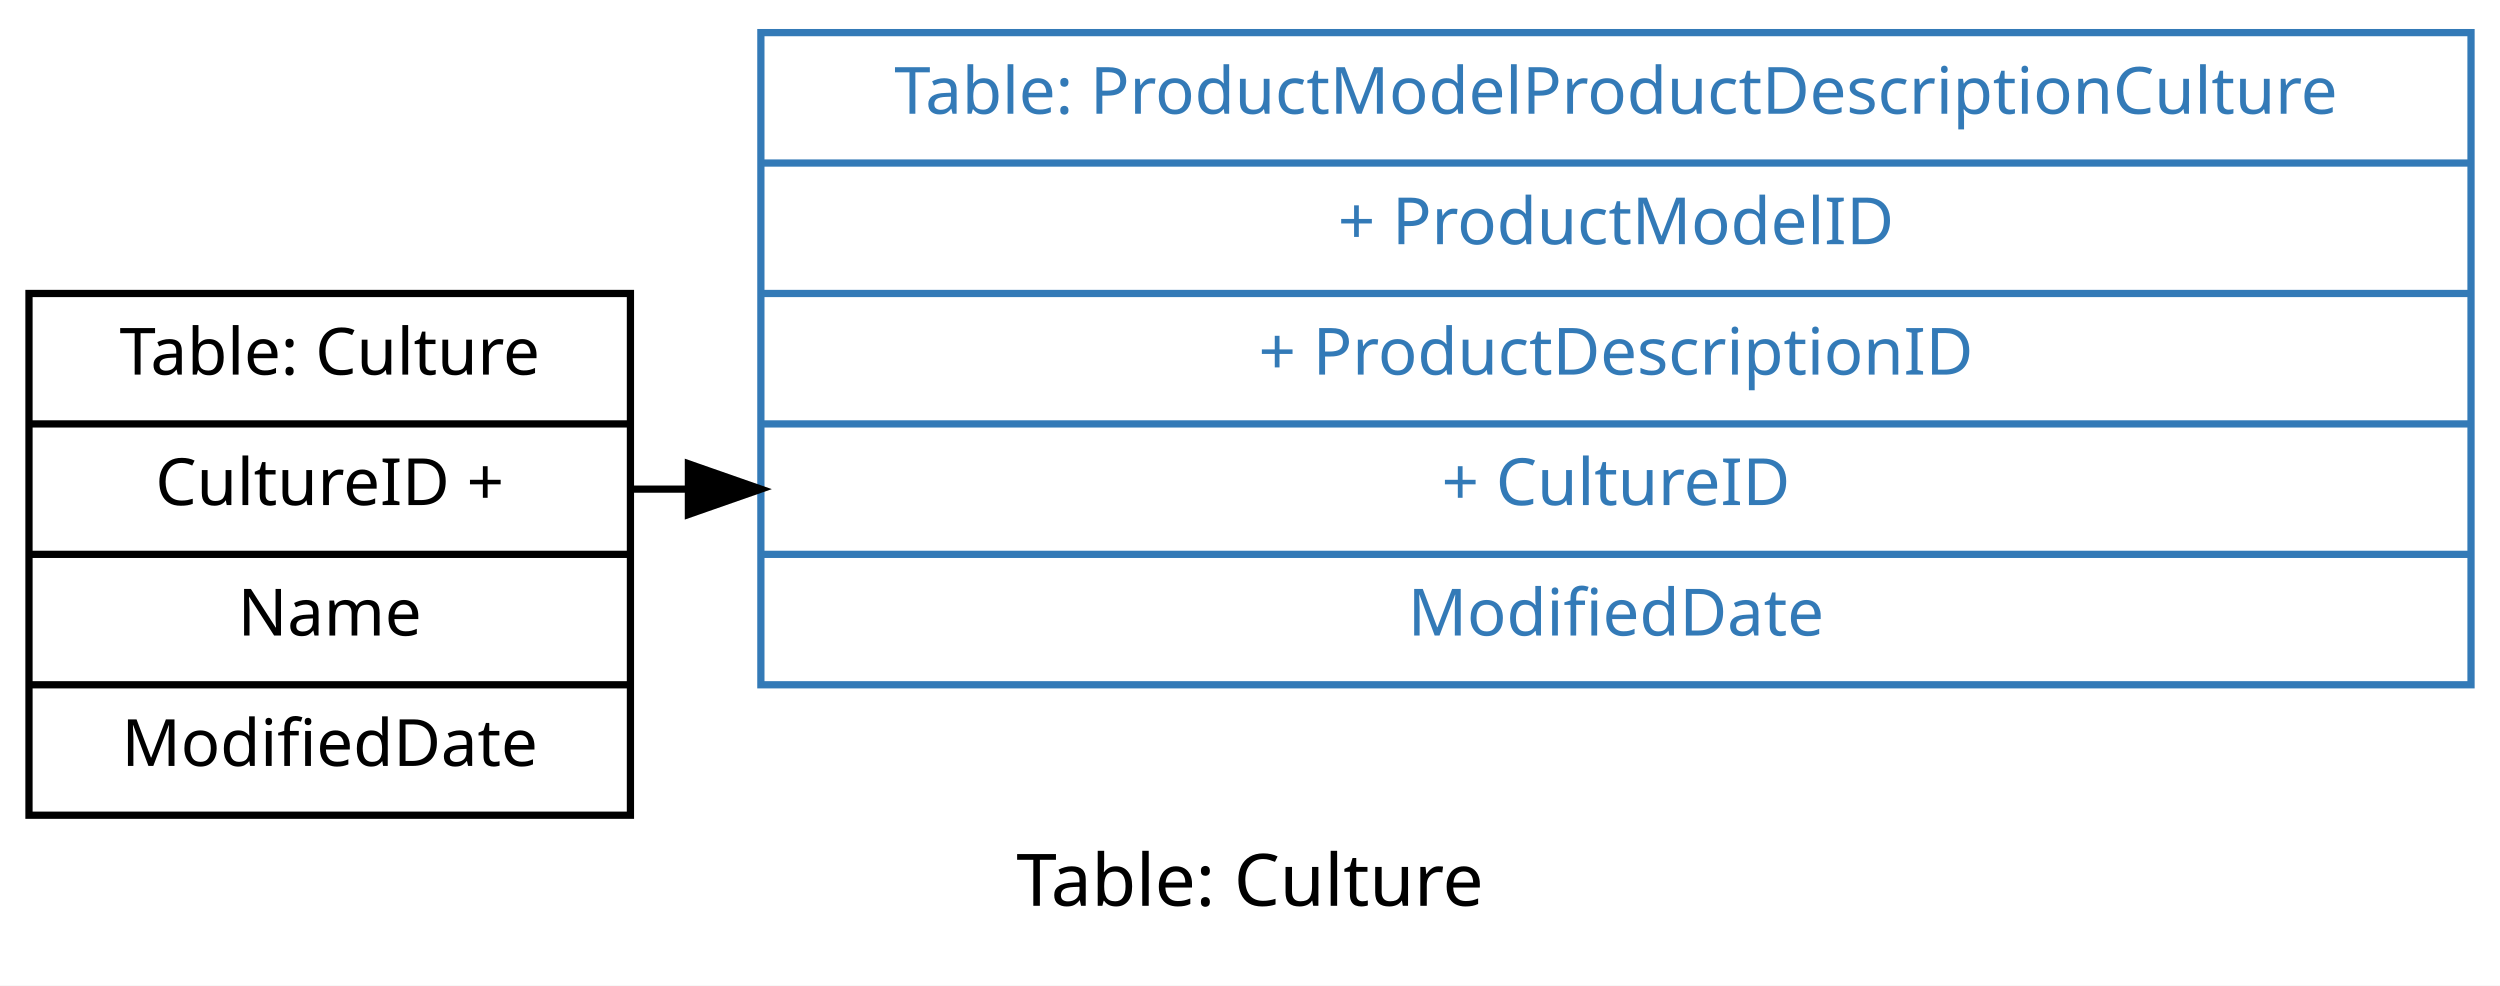
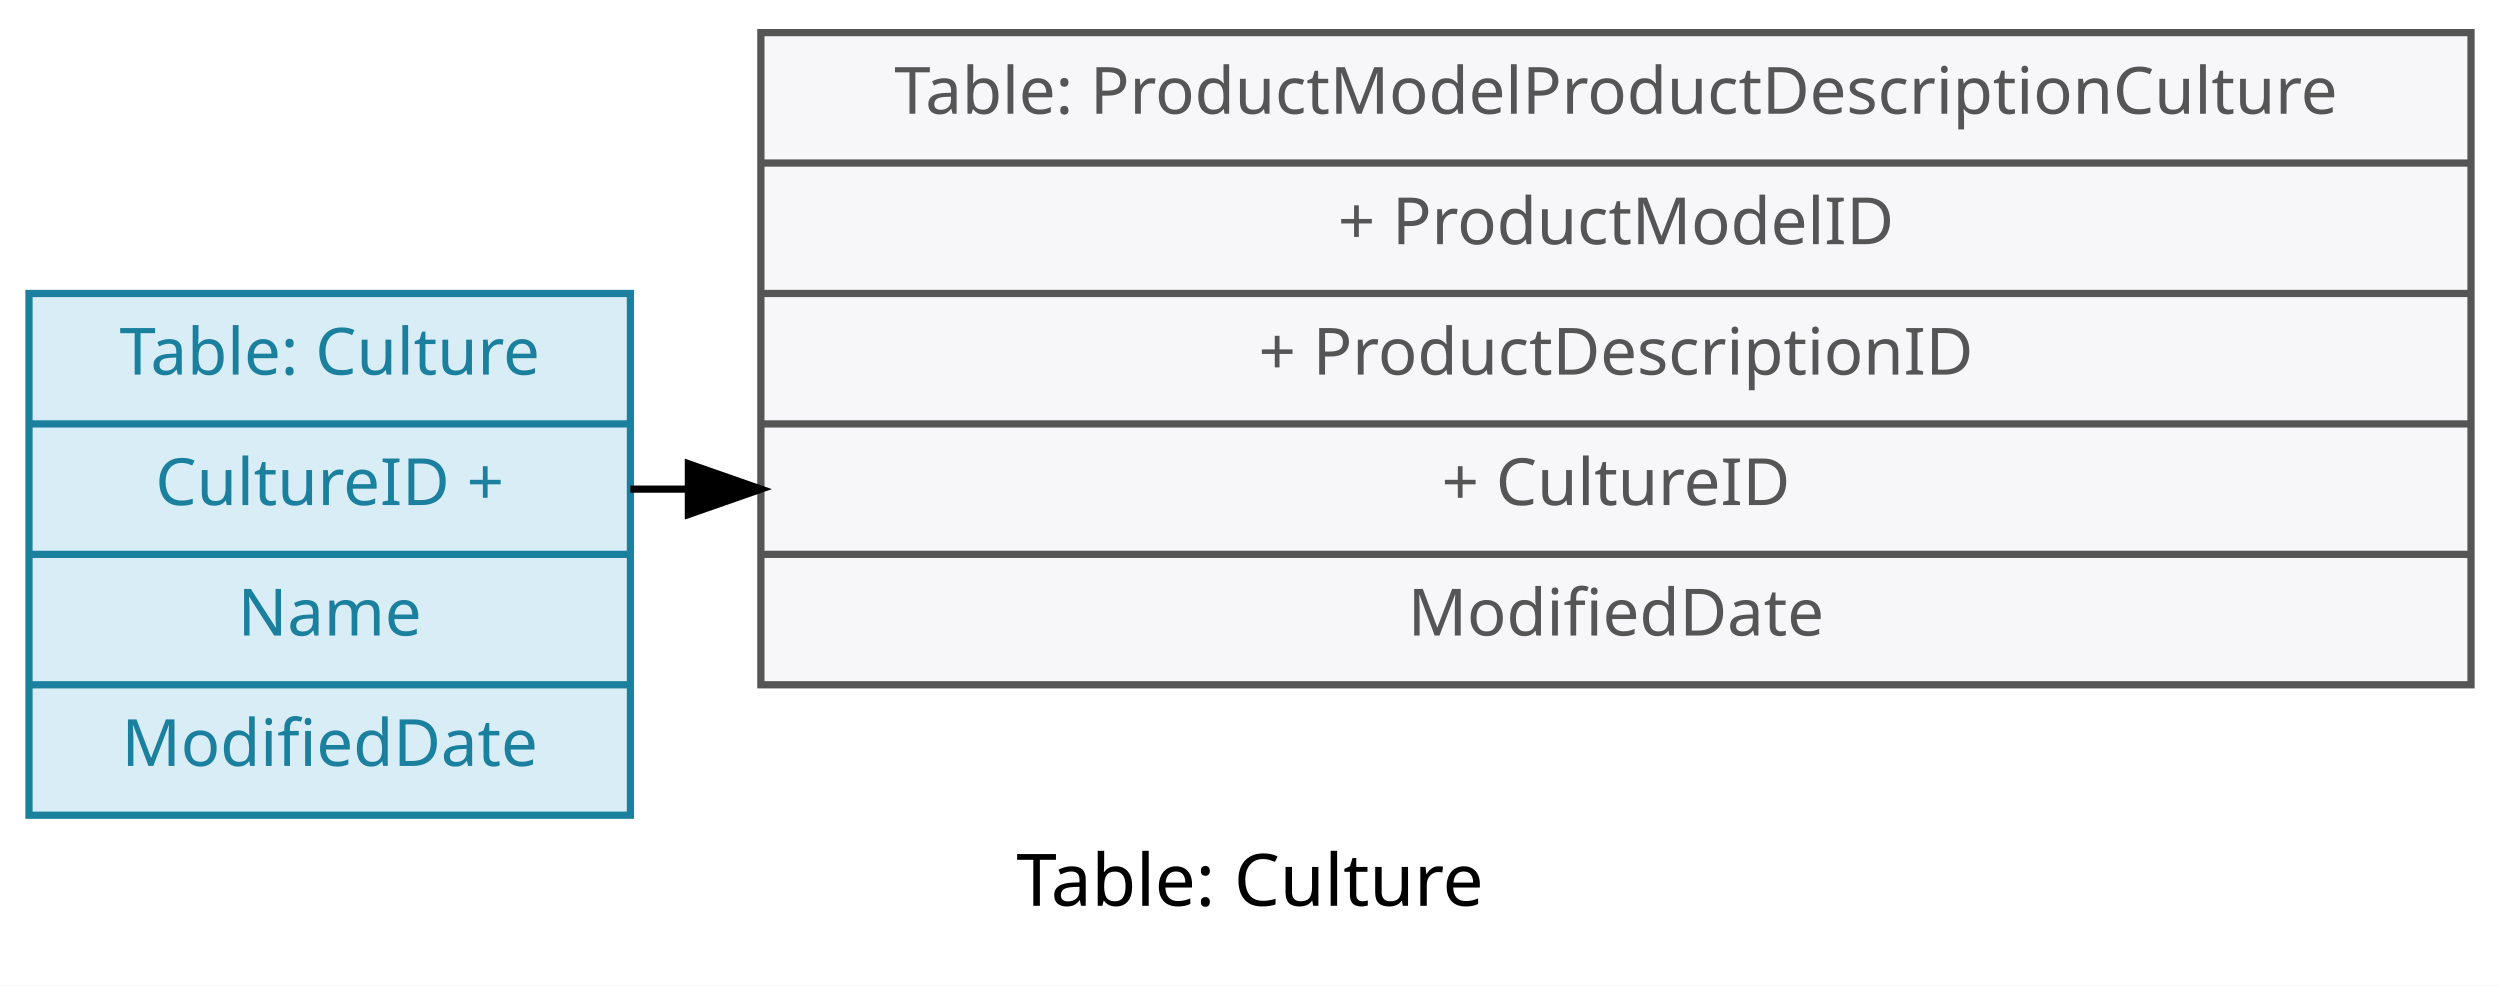
<svg xmlns="http://www.w3.org/2000/svg" width="345pt" height="136pt" viewBox="0.00 0.00 345.00 136.00">
  <g id="graph0" class="graph" transform="scale(1 1) rotate(0) translate(4 132)">
    <polygon fill="white" stroke="none" points="-4,4 -4,-132 341,-132 341,4 -4,4" />
    <text text-anchor="middle" x="168.5" y="-7" font-family="Verdana" font-size="10.00">Table: Culture</text>
    <g id="node1" class="node">
-       <polygon fill="none" stroke="black" points="0,-19.5 0,-91.5 83,-91.5 83,-19.5 0,-19.5" />
-       <text text-anchor="middle" x="41.5" y="-80.3" font-family="Verdana" font-size="9.00">Table: Culture</text>
-       <polyline fill="none" stroke="black" points="0,-73.5 83,-73.5 " />
-       <text text-anchor="middle" x="41.5" y="-62.3" font-family="Verdana" font-size="9.00">CultureID +</text>
-       <polyline fill="none" stroke="black" points="0,-55.5 83,-55.5 " />
-       <text text-anchor="middle" x="41.5" y="-44.3" font-family="Verdana" font-size="9.00">Name</text>
-       <polyline fill="none" stroke="black" points="0,-37.5 83,-37.5 " />
-       <text text-anchor="middle" x="41.5" y="-26.3" font-family="Verdana" font-size="9.00">ModifiedDate</text>
+       <polygon fill="#d9edf7" stroke="#1b809e" points="0,-19.5 0,-91.5 83,-91.5 83,-19.5 0,-19.5" />
+       <text text-anchor="middle" x="41.5" y="-80.3" font-family="Verdana" font-size="9.00" fill="#1b809e">Table: Culture</text>
+       <polyline fill="none" stroke="#1b809e" points="0,-73.5 83,-73.5 " />
+       <text text-anchor="middle" x="41.5" y="-62.3" font-family="Verdana" font-size="9.00" fill="#1b809e">CultureID +</text>
+       <polyline fill="none" stroke="#1b809e" points="0,-55.5 83,-55.5 " />
+       <text text-anchor="middle" x="41.5" y="-44.3" font-family="Verdana" font-size="9.00" fill="#1b809e">Name</text>
+       <polyline fill="none" stroke="#1b809e" points="0,-37.5 83,-37.5 " />
+       <text text-anchor="middle" x="41.5" y="-26.3" font-family="Verdana" font-size="9.00" fill="#1b809e">ModifiedDate</text>
    </g>
    <g id="node2" class="node">
-       <polygon fill="none" stroke="#337ab7" points="101,-37.5 101,-127.5 337,-127.5 337,-37.5 101,-37.5" />
-       <text text-anchor="middle" x="219" y="-116.3" font-family="Verdana" font-size="9.00" fill="#337ab7">Table: ProductModelProductDescriptionCulture</text>
-       <polyline fill="none" stroke="#337ab7" points="101,-109.5 337,-109.5 " />
-       <text text-anchor="middle" x="219" y="-98.3" font-family="Verdana" font-size="9.00" fill="#337ab7">+ ProductModelID</text>
-       <polyline fill="none" stroke="#337ab7" points="101,-91.5 337,-91.5 " />
-       <text text-anchor="middle" x="219" y="-80.3" font-family="Verdana" font-size="9.00" fill="#337ab7">+ ProductDescriptionID</text>
-       <polyline fill="none" stroke="#337ab7" points="101,-73.5 337,-73.5 " />
-       <text text-anchor="middle" x="219" y="-62.3" font-family="Verdana" font-size="9.00" fill="#337ab7">+ CultureID</text>
-       <polyline fill="none" stroke="#337ab7" points="101,-55.5 337,-55.5 " />
-       <text text-anchor="middle" x="219" y="-44.3" font-family="Verdana" font-size="9.00" fill="#337ab7">ModifiedDate</text>
+       <polygon fill="#f7f7f9" stroke="#555555" points="101,-37.5 101,-127.5 337,-127.5 337,-37.5 101,-37.5" />
+       <text text-anchor="middle" x="219" y="-116.3" font-family="Verdana" font-size="9.00" fill="#555555">Table: ProductModelProductDescriptionCulture</text>
+       <polyline fill="none" stroke="#555555" points="101,-109.5 337,-109.5 " />
+       <text text-anchor="middle" x="219" y="-98.3" font-family="Verdana" font-size="9.00" fill="#555555">+ ProductModelID</text>
+       <polyline fill="none" stroke="#555555" points="101,-91.5 337,-91.5 " />
+       <text text-anchor="middle" x="219" y="-80.3" font-family="Verdana" font-size="9.00" fill="#555555">+ ProductDescriptionID</text>
+       <polyline fill="none" stroke="#555555" points="101,-73.5 337,-73.5 " />
+       <text text-anchor="middle" x="219" y="-62.3" font-family="Verdana" font-size="9.00" fill="#555555">+ CultureID</text>
+       <polyline fill="none" stroke="#555555" points="101,-55.5 337,-55.5 " />
+       <text text-anchor="middle" x="219" y="-44.3" font-family="Verdana" font-size="9.00" fill="#555555">ModifiedDate</text>
    </g>
    <g id="edge1" class="edge">
      <path fill="none" stroke="black" d="M83,-64.5C86.25,-64.5 88.51,-64.5 90.584,-64.5" />
      <polygon fill="black" stroke="black" points="91,-68 101,-64.5 91,-61 91,-68" />
    </g>
  </g>
</svg>
